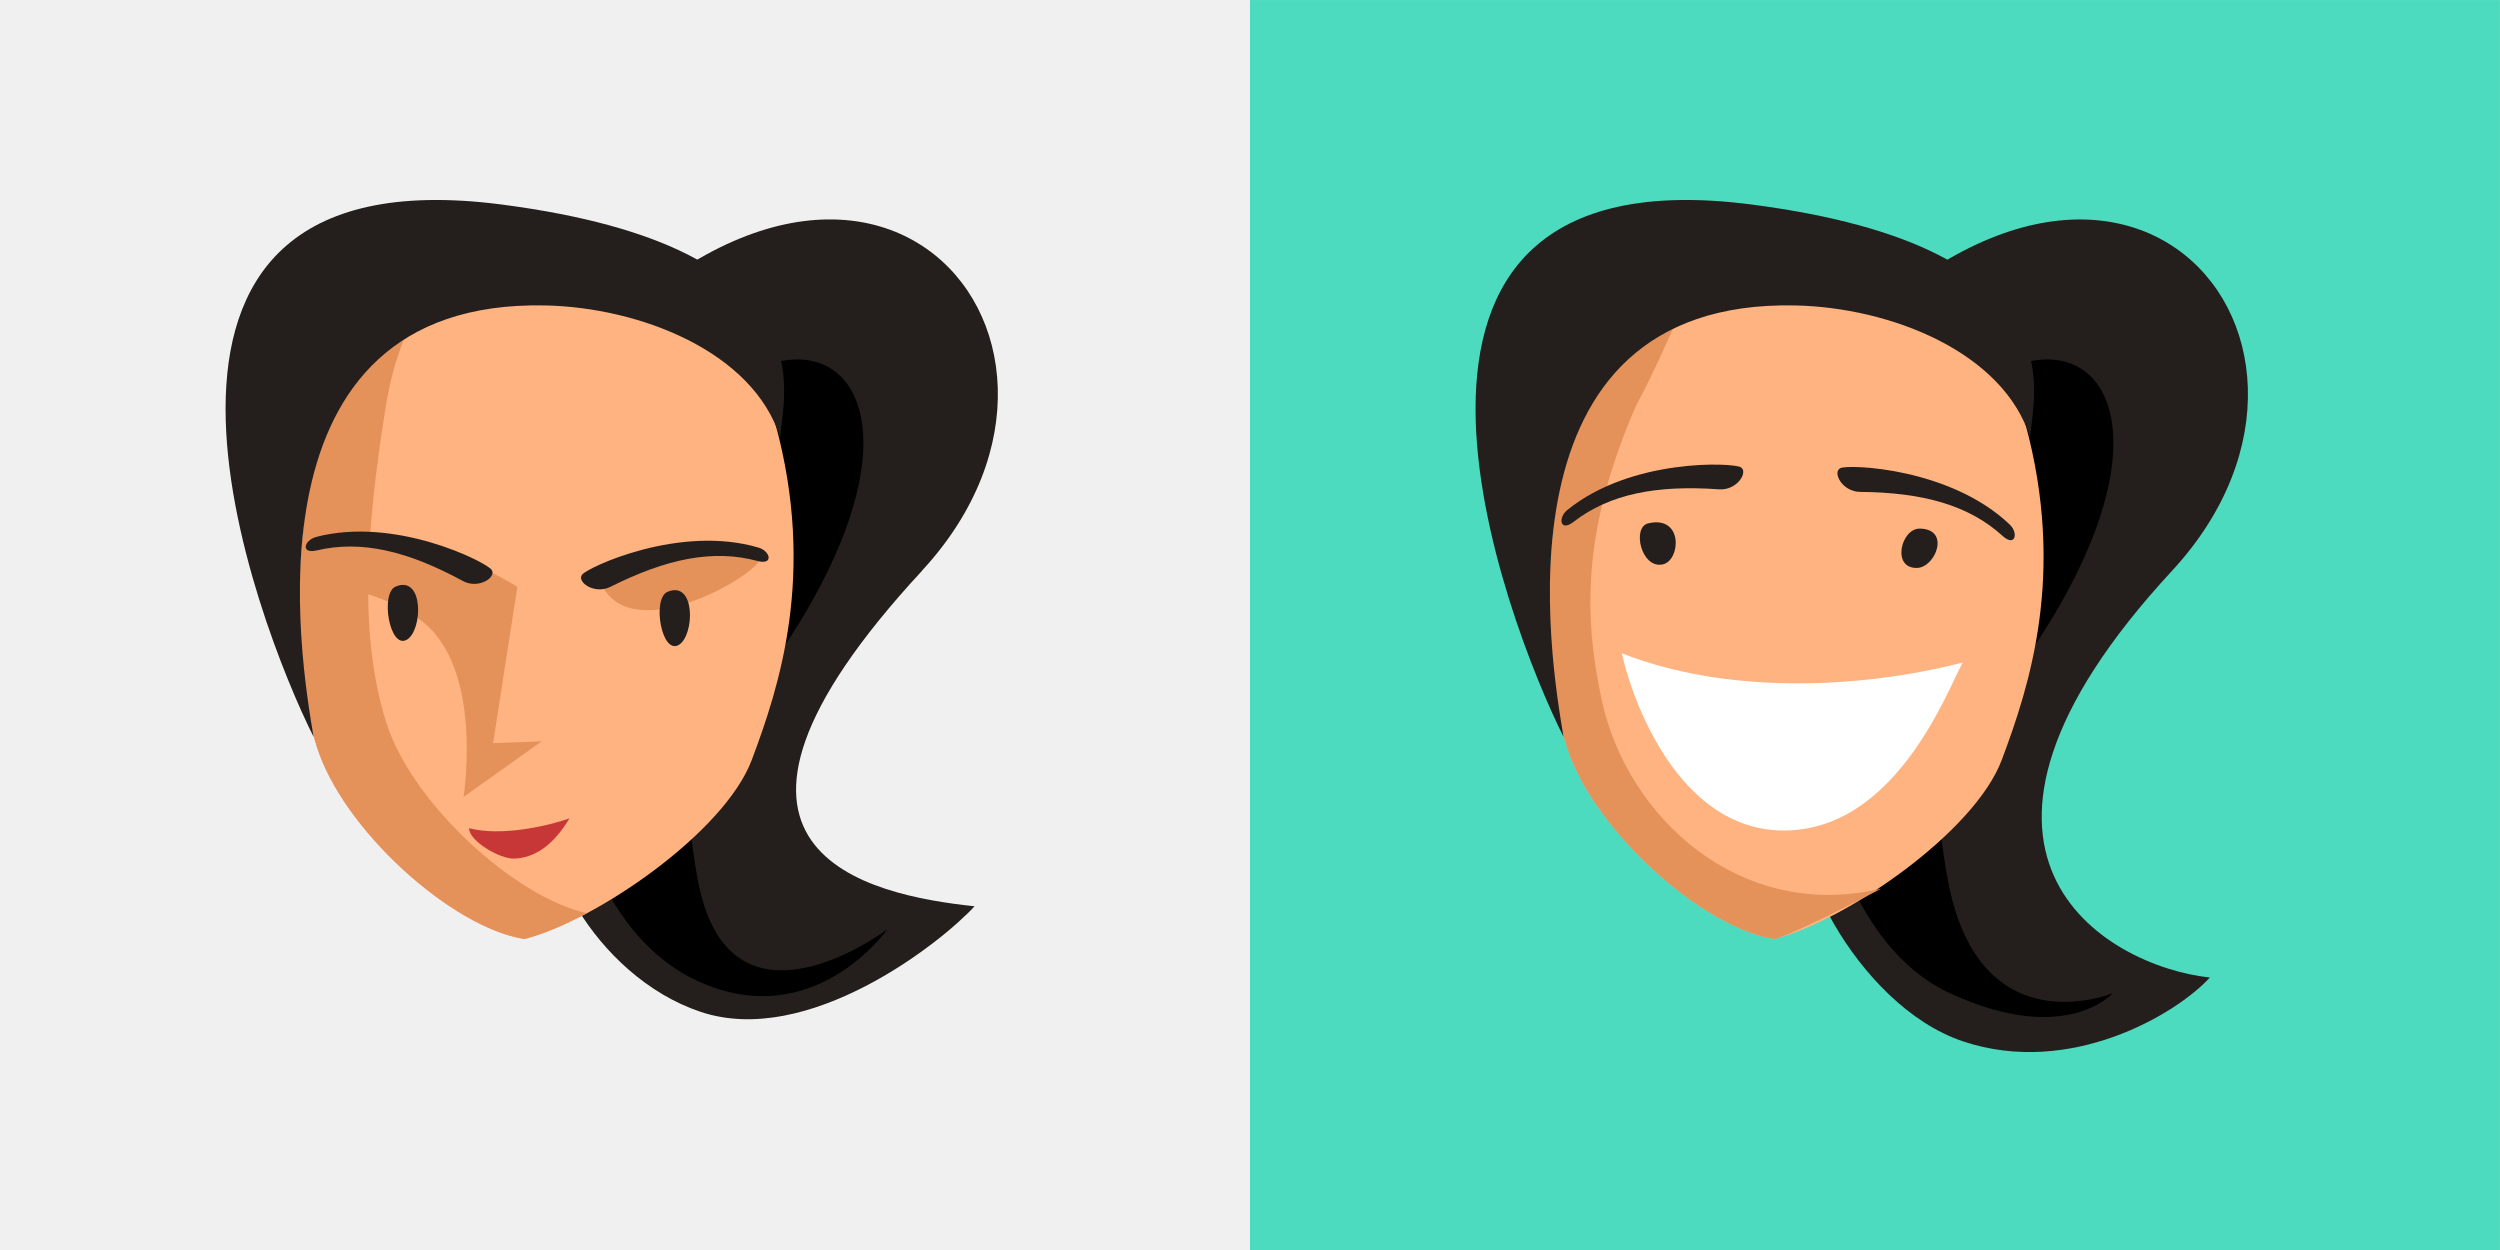
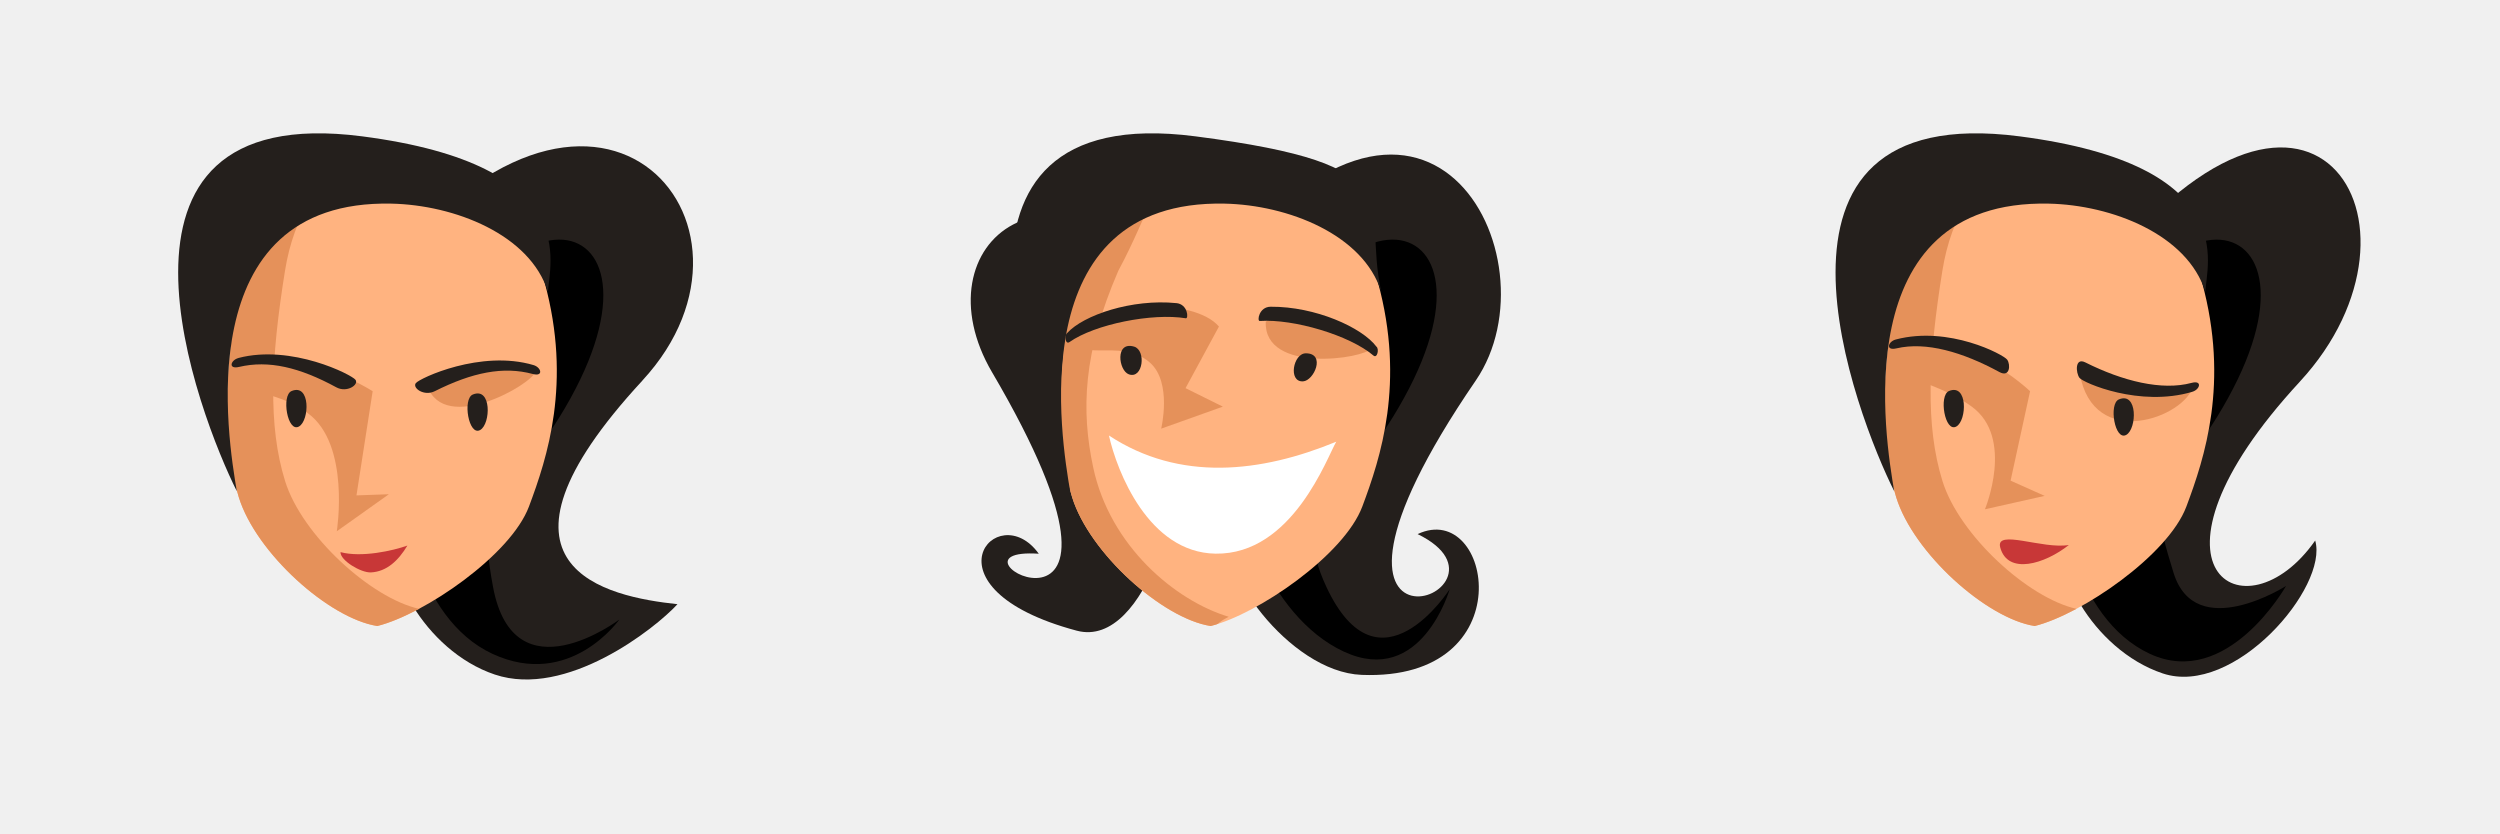
- <svg xmlns="http://www.w3.org/2000/svg" width="180" height="90" viewBox="0 0 47.625 23.812" version="1.1" id="svg8">
+ <svg xmlns="http://www.w3.org/2000/svg" width="270" height="90" viewBox="0 0 71.438 23.812" version="1.1" id="svg8">
  <defs id="defs2" />
  <g id="layer1" transform="translate(0,-273.1875)">
-     <path style="fill:#241f1c;stroke:none;stroke-width:0.456px;stroke-linecap:butt;stroke-linejoin:miter;stroke-opacity:1" d="m 17.564,284.061 c -4.968,5.373 -0.995,6.178 1.001,6.391 -0.64,0.699 -3.176,2.696 -5.218,2.011 -2.042,-0.684 -3.305,-3.193 -2.696,-4.037 1.062,-1.47 1.198,-3.142 1.198,-3.947 0,-0.805 -1.836,-1.247 -1.855,-3.24 6.115,-8.079 11.758,-1.71 7.569,2.821 z" id="path4500" />
-     <path style="fill:#000000;fill-opacity:1;stroke:none;stroke-width:0.265px;stroke-linecap:butt;stroke-linejoin:miter;stroke-opacity:1" d="m 10.782,286.417 c -0.215,1.024 0.284,4.429 2.5,5.455 2.216,1.025 3.623,-0.982 3.623,-0.982 0,0 -3.014,2.274 -3.61,-0.934 -0.595,-3.208 0.523,-2.324 2.216,-5.391 3.268,-5.92 -2.924,-6.763 -4.729,1.852 z" id="path4508" />
-     <path style="fill:#ffb380;stroke-width:0.456" d="m 10.47,277.502 c 2.416,-0.078 3.518,0.881 4.3,3.753 0.782,2.873 0.075,5.011 -0.447,6.405 -0.522,1.394 -2.991,3.08 -4.335,3.415 -1.377,-0.214 -3.463,-2.085 -3.957,-3.678 -0.494,-1.593 -0.409,-3.484 -0.003,-6.012 0.407,-2.528 2.027,-3.805 4.442,-3.884 z" id="rect3682" />
-     <path style="fill:#e5915a;fill-opacity:1;stroke-width:0.456" d="m 9.474,277.615 c -1.862,0.365 -3.099,1.609 -3.447,3.771 -0.406,2.528 -0.492,4.419 0.003,6.012 0.494,1.593 2.581,3.464 3.958,3.678 0.342,-0.085 0.756,-0.259 1.193,-0.492 -1.374,-0.303 -3.349,-2.104 -3.828,-3.649 -0.494,-1.593 -0.409,-3.484 -0.003,-6.012 0.257,-1.599 1.001,-2.696 2.124,-3.308 z" id="rect3682-1" />
-     <path style="fill:#241f1c;stroke:none;stroke-width:0.456px;stroke-linecap:butt;stroke-linejoin:miter;stroke-opacity:1" d="m 5.973,287.22 c -0.243,-1.44 -1.419,-8.339 4.418,-8.214 1.798,0.038 3.961,0.879 4.473,2.522 0.026,-0.758 1.038,-3.621 -5.31,-4.445 -8.193,-1.064 -4.631,8.047 -3.582,10.138 z" id="path4498" />
-     <path style="fill:#c83737;stroke:none;stroke-width:0.632px;stroke-linecap:butt;stroke-linejoin:miter;stroke-opacity:1" d="m 9.806,289.544 c -0.287,0.014 -0.882,-0.347 -0.869,-0.58 0.603,0.162 1.5,-0.04 1.911,-0.187 -0.257,0.43 -0.593,0.745 -1.042,0.767 z" id="path3685" />
-     <path style="fill:#e5915a;fill-opacity:1;stroke:none;stroke-width:0.265px;stroke-linecap:butt;stroke-linejoin:miter;stroke-opacity:1" d="m 9.856,284.366 -0.463,2.977 0.926,-0.033 -1.488,1.058 c 0,0 0.397,-2.48 -0.827,-3.373 -1.224,-0.893 -2.568,-0.434 -2.051,-1.422 1.84,-0.548 3.903,0.794 3.903,0.794 z" id="path4542" />
-     <path style="fill:#241f1c;stroke:none;stroke-width:0.456px;stroke-linecap:butt;stroke-linejoin:miter;stroke-opacity:1" d="m 6.018,283.417 c 1.52,-0.399 3.245,0.481 3.347,0.624 0.101,0.142 -0.248,0.377 -0.548,0.214 -1.052,-0.572 -1.933,-0.782 -2.78,-0.583 -0.32,0.075 -0.241,-0.196 -0.018,-0.254 z" id="path4492" />
-     <path style="fill:#e5915a;fill-opacity:1;stroke:none;stroke-width:0.265px;stroke-linecap:butt;stroke-linejoin:miter;stroke-opacity:1" d="m 11.412,284.208 c 0.493,1.414 3.022,-0.054 3.087,-0.398 -0.258,-0.249 -2.583,-0.387 -3.087,0.398 z" id="path4544" />
-     <path id="path4494" d="m 14.453,283.62 c -1.506,-0.448 -3.259,0.376 -3.365,0.515 -0.106,0.139 0.236,0.384 0.541,0.231 1.07,-0.537 1.957,-0.719 2.798,-0.493 0.318,0.086 0.247,-0.188 0.026,-0.253 z" style="fill:#241f1c;stroke:none;stroke-width:0.456px;stroke-linecap:butt;stroke-linejoin:miter;stroke-opacity:1" />
-     <path style="fill:#241f1c;stroke:none;stroke-width:0.377px;stroke-linecap:butt;stroke-linejoin:miter;stroke-opacity:1" d="m 7.538,284.361 c -0.298,0.124 -0.118,1.202 0.212,1.013 0.304,-0.174 0.33,-1.239 -0.212,-1.013 z" id="path4504" />
-     <path id="path4506" d="m 12.717,284.461 c -0.298,0.124 -0.118,1.202 0.212,1.013 0.304,-0.174 0.33,-1.239 -0.212,-1.013 z" style="fill:#241f1c;stroke:none;stroke-width:0.377px;stroke-linecap:butt;stroke-linejoin:miter;stroke-opacity:1" />
-     <rect ry="0" y="273.188" x="23.812" height="23.812" width="23.812" id="rect4602" style="fill:#4cdbbe;fill-opacity:1;stroke:none;stroke-width:0.265" />
-     <path id="path4604" d="m 41.377,284.061 c -4.968,5.373 -1.276,7.534 0.721,7.748 -0.64,0.699 -2.661,1.901 -4.703,1.216 -2.042,-0.684 -3.539,-3.754 -2.93,-4.598 1.062,-1.47 1.198,-3.142 1.198,-3.947 0,-0.805 -1.836,-1.247 -1.855,-3.24 6.115,-8.079 11.758,-1.71 7.569,2.821 z" style="fill:#241f1c;stroke:none;stroke-width:0.456px;stroke-linecap:butt;stroke-linejoin:miter;stroke-opacity:1" />
-     <path id="path4606" d="m 34.594,286.417 c -0.215,1.024 0.331,4.663 2.547,5.689 2.216,1.025 3.109,-2e-5 3.109,-2e-5 0,0 -2.547,1.058 -3.142,-2.15 -0.595,-3.208 0.523,-2.324 2.216,-5.391 3.268,-5.92 -2.924,-6.763 -4.729,1.852 z" style="fill:#000000;fill-opacity:1;stroke:none;stroke-width:0.265px;stroke-linecap:butt;stroke-linejoin:miter;stroke-opacity:1" />
-     <path id="path4608" d="m 34.282,277.502 c 2.416,-0.078 3.518,0.881 4.3,3.753 0.782,2.873 0.075,5.011 -0.447,6.405 -0.522,1.394 -2.991,3.08 -4.335,3.415 -1.377,-0.214 -3.463,-2.085 -3.957,-3.678 -0.494,-1.593 -0.409,-3.484 -0.003,-6.012 0.407,-2.528 2.027,-3.805 4.442,-3.884 z" style="fill:#ffb380;stroke-width:0.456" />
-     <path id="path4610" d="m 33.287,277.615 c -1.862,0.365 -3.099,1.609 -3.447,3.771 -0.406,2.528 -0.492,4.419 0.003,6.012 0.494,1.593 2.581,3.464 3.958,3.678 0.342,-0.085 1.598,-0.727 2.035,-0.96 -2.684,0.632 -4.846,-1.356 -5.325,-3.602 -0.348,-1.631 -0.362,-3.25 0.652,-5.591 0.912,-1.693 1.001,-2.696 2.124,-3.308 z" style="fill:#e5915a;fill-opacity:1;stroke-width:0.456" />
-     <path id="path4612" d="m 29.785,287.22 c -0.243,-1.44 -1.419,-8.339 4.418,-8.214 1.798,0.038 3.961,0.879 4.473,2.522 0.026,-0.758 1.038,-3.621 -5.31,-4.445 -8.193,-1.064 -4.631,8.047 -3.582,10.138 z" style="fill:#241f1c;stroke:none;stroke-width:0.456px;stroke-linecap:butt;stroke-linejoin:miter;stroke-opacity:1" />
-     <path id="path4614" d="m 30.895,285.632 c 1.959,0.77 4.448,0.698 6.496,0.177 -0.257,0.43 -1.248,3.233 -3.45,3.199 -1.914,-0.03 -2.819,-2.354 -3.046,-3.376 z" style="fill:#ffffff;stroke:none;stroke-width:0.632px;stroke-linecap:butt;stroke-linejoin:miter;stroke-opacity:1" />
-     <path id="path4618" d="m 29.856,282.904 c 1.219,-0.992 3.154,-0.904 3.305,-0.816 0.151,0.088 -0.07,0.445 -0.411,0.421 -1.194,-0.085 -2.083,0.087 -2.773,0.619 -0.26,0.201 -0.3,-0.079 -0.122,-0.224 z" style="fill:#241f1c;stroke:none;stroke-width:0.456px;stroke-linecap:butt;stroke-linejoin:miter;stroke-opacity:1" />
-     <path style="fill:#241f1c;stroke:none;stroke-width:0.456px;stroke-linecap:butt;stroke-linejoin:miter;stroke-opacity:1" d="m 38.288,283.182 c -1.136,-1.086 -3.071,-1.153 -3.229,-1.077 -0.158,0.076 0.034,0.45 0.376,0.453 1.197,0.01 2.07,0.253 2.714,0.838 0.244,0.221 0.305,-0.055 0.139,-0.213 z" id="path4622" />
-     <path id="path4624" d="m 31.398,283.157 c -0.314,0.074 -0.134,0.871 0.278,0.782 0.342,-0.074 0.396,-0.941 -0.278,-0.782 z" style="fill:#241f1c;stroke:none;stroke-width:0.377px;stroke-linecap:butt;stroke-linejoin:miter;stroke-opacity:1" />
-     <path style="fill:#241f1c;stroke:none;stroke-width:0.377px;stroke-linecap:butt;stroke-linejoin:miter;stroke-opacity:1" d="m 36.576,283.257 c -0.364,-0.008 -0.548,0.767 -0.052,0.749 0.346,-0.013 0.639,-0.735 0.052,-0.749 z" id="path4626" />
+     <path style="fill:#241f1c;stroke:none;stroke-width:0.456px;stroke-linecap:butt;stroke-linejoin:miter;stroke-opacity:1" d="m 28.35,283.827 c 5.24,8.93 -1.931,4.97 1.333,5.183 -1.189,-1.656 -3.477,0.98 1.085,2.199 2.031,0.543 3.233,-4.277 2.623,-5.121 -1.062,-1.47 0.158,-2.253 0.158,-3.058 0,-0.805 0.948,0.858 0.967,-1.135 -4.478,-5.039 -8.308,-1.718 -6.166,1.933 z" id="path4532" />
+     <path style="fill:#241f1c;stroke:none;stroke-width:0.456px;stroke-linecap:butt;stroke-linejoin:miter;stroke-opacity:1" d="m 18.358,284.061 c -4.968,5.373 -0.995,6.178 1.001,6.391 -0.64,0.699 -3.176,2.696 -5.218,2.011 -2.042,-0.684 -3.305,-3.193 -2.696,-4.037 1.062,-1.47 1.198,-3.142 1.198,-3.947 0,-0.805 -1.836,-1.247 -1.855,-3.24 6.115,-8.079 11.758,-1.71 7.569,2.821 z" id="path4500" />
+     <path style="fill:#000000;fill-opacity:1;stroke:none;stroke-width:0.265px;stroke-linecap:butt;stroke-linejoin:miter;stroke-opacity:1" d="m 11.575,286.417 c -0.215,1.024 0.284,4.429 2.5,5.455 2.216,1.025 3.623,-0.982 3.623,-0.982 0,0 -3.014,2.274 -3.61,-0.934 -0.595,-3.208 0.523,-2.324 2.216,-5.391 3.268,-5.92 -2.924,-6.763 -4.729,1.852 z" id="path4508" />
+     <path style="fill:#ffb380;stroke-width:0.456" d="m 11.263,277.502 c 2.416,-0.078 3.518,0.881 4.3,3.753 0.782,2.873 0.075,5.011 -0.447,6.405 -0.522,1.394 -2.991,3.08 -4.335,3.415 -1.377,-0.214 -3.463,-2.085 -3.957,-3.678 -0.494,-1.593 -0.409,-3.484 -0.003,-6.012 0.407,-2.528 2.027,-3.805 4.442,-3.884 z" id="rect3682" />
+     <path style="fill:#e5915a;fill-opacity:1;stroke-width:0.456" d="m 10.268,277.615 c -1.862,0.365 -3.099,1.609 -3.447,3.771 -0.406,2.528 -0.492,4.419 0.003,6.012 0.494,1.593 2.581,3.464 3.958,3.678 0.342,-0.085 0.756,-0.259 1.193,-0.492 -1.374,-0.303 -3.349,-2.104 -3.828,-3.649 -0.494,-1.593 -0.409,-3.484 -0.003,-6.012 0.257,-1.599 1.001,-2.696 2.124,-3.308 z" id="rect3682-1" />
+     <path style="fill:#241f1c;stroke:none;stroke-width:0.456px;stroke-linecap:butt;stroke-linejoin:miter;stroke-opacity:1" d="m 6.767,287.22 c -0.243,-1.44 -1.419,-8.339 4.418,-8.214 1.798,0.038 3.961,0.879 4.473,2.522 0.026,-0.758 1.038,-3.621 -5.31,-4.445 -8.193,-1.064 -4.631,8.047 -3.582,10.138 z" id="path4498" />
+     <path style="fill:#c83737;stroke:none;stroke-width:0.632px;stroke-linecap:butt;stroke-linejoin:miter;stroke-opacity:1" d="m 10.599,289.544 c -0.287,0.014 -0.882,-0.347 -0.869,-0.58 0.603,0.162 1.5,-0.04 1.911,-0.187 -0.257,0.43 -0.593,0.745 -1.042,0.767 z" id="path3685" />
+     <path style="fill:#e5915a;fill-opacity:1;stroke:none;stroke-width:0.265px;stroke-linecap:butt;stroke-linejoin:miter;stroke-opacity:1" d="m 10.649,284.366 -0.463,2.977 0.926,-0.033 -1.488,1.058 c 0,0 0.397,-2.48 -0.827,-3.373 -1.224,-0.893 -2.568,-0.434 -2.051,-1.422 1.84,-0.548 3.903,0.794 3.903,0.794 z" id="path4542" />
+     <path style="fill:#241f1c;stroke:none;stroke-width:0.456px;stroke-linecap:butt;stroke-linejoin:miter;stroke-opacity:1" d="m 6.812,283.417 c 1.52,-0.399 3.245,0.481 3.347,0.624 0.101,0.142 -0.248,0.377 -0.548,0.214 -1.052,-0.572 -1.933,-0.782 -2.78,-0.583 -0.32,0.075 -0.241,-0.196 -0.018,-0.254 z" id="path4492" />
+     <path style="fill:#e5915a;fill-opacity:1;stroke:none;stroke-width:0.265px;stroke-linecap:butt;stroke-linejoin:miter;stroke-opacity:1" d="m 12.206,284.208 c 0.493,1.414 3.022,-0.054 3.087,-0.398 -0.258,-0.249 -2.583,-0.387 -3.087,0.398 z" id="path4544" />
+     <path id="path4494" d="m 15.247,283.62 c -1.506,-0.448 -3.259,0.376 -3.365,0.515 -0.106,0.139 0.236,0.384 0.541,0.231 1.07,-0.537 1.957,-0.719 2.798,-0.493 0.318,0.086 0.247,-0.188 0.026,-0.253 z" style="fill:#241f1c;stroke:none;stroke-width:0.456px;stroke-linecap:butt;stroke-linejoin:miter;stroke-opacity:1" />
+     <path style="fill:#241f1c;stroke:none;stroke-width:0.377px;stroke-linecap:butt;stroke-linejoin:miter;stroke-opacity:1" d="m 8.332,284.361 c -0.298,0.124 -0.118,1.202 0.212,1.013 0.304,-0.174 0.33,-1.239 -0.212,-1.013 z" id="path4504" />
+     <path id="path4506" d="m 13.51,284.461 c -0.298,0.124 -0.118,1.202 0.212,1.013 0.304,-0.174 0.33,-1.239 -0.212,-1.013 z" style="fill:#241f1c;stroke:none;stroke-width:0.377px;stroke-linecap:butt;stroke-linejoin:miter;stroke-opacity:1" />
+     <path id="path4604" d="m 42.17,284.061 c -6.082,8.883 1.744,6.046 -1.661,4.388 2.124,-1.002 3.056,4.207 -1.599,4.023 -2.101,-0.083 -4.262,-3.201 -3.652,-4.045 1.062,-1.47 1.198,-3.142 1.198,-3.947 0,-0.805 -1.836,-1.247 -1.855,-3.24 6.115,-8.079 9.961,-0.671 7.569,2.821 z" style="fill:#241f1c;stroke:none;stroke-width:0.456px;stroke-linecap:butt;stroke-linejoin:miter;stroke-opacity:1" />
+     <path id="path4606" d="m 35.388,286.417 c -0.215,1.024 0.798,4.366 3.014,5.391 2.216,1.025 3.024,-1.786 3.024,-1.786 0,0 -2.019,3.162 -3.525,-0.066 -1.062,-2.277 0.523,-2.324 2.216,-5.391 3.268,-5.92 -2.924,-6.763 -4.729,1.852 z" style="fill:#000000;fill-opacity:1;stroke:none;stroke-width:0.265px;stroke-linecap:butt;stroke-linejoin:miter;stroke-opacity:1" />
+     <path id="path4608" d="m 35.076,277.502 c 2.416,-0.078 3.518,0.881 4.3,3.753 0.782,2.873 0.075,5.011 -0.447,6.405 -0.522,1.394 -2.991,3.08 -4.335,3.415 -1.377,-0.214 -3.463,-2.085 -3.957,-3.678 -0.494,-1.593 -0.409,-3.484 -0.003,-6.012 0.407,-2.528 2.027,-3.805 4.442,-3.884 z" style="fill:#ffb380;stroke-width:0.456" />
+     <path id="path4610" d="m 34.081,277.615 c -1.862,0.365 -3.099,1.609 -3.447,3.771 -0.406,2.528 -0.492,4.419 0.003,6.012 0.494,1.593 2.581,3.464 3.958,3.678 0.342,-0.085 0.077,-0.032 0.514,-0.265 -1.527,-0.459 -3.39,-2.018 -3.87,-4.264 -0.348,-1.631 -0.296,-3.283 0.718,-5.624 0.912,-1.693 1.001,-2.696 2.124,-3.308 z" style="fill:#e5915a;fill-opacity:1;stroke-width:0.456" />
+     <path id="path4612" d="m 30.579,287.22 c -0.243,-1.44 -1.419,-8.339 4.418,-8.214 1.798,0.038 3.961,0.879 4.473,2.522 -0.569,-2.587 1.038,-3.621 -5.31,-4.445 -8.193,-1.064 -4.631,8.047 -3.582,10.138 z" style="fill:#241f1c;stroke:none;stroke-width:0.456px;stroke-linecap:butt;stroke-linejoin:miter;stroke-opacity:1" />
+     <path id="path4614" d="m 31.688,285.632 c 2.026,1.332 4.348,1.062 6.496,0.177 -0.257,0.43 -1.248,3.233 -3.45,3.199 -1.914,-0.03 -2.819,-2.354 -3.046,-3.376 z" style="fill:#ffffff;stroke:none;stroke-width:0.632px;stroke-linecap:butt;stroke-linejoin:miter;stroke-opacity:1" />
+     <path id="path4530" d="m 36.169,282.38 c -0.059,1.497 2.831,1.057 3.018,0.761 -0.148,-0.326 -2.261,-1.307 -3.018,-0.761 z" style="fill:#e5915a;fill-opacity:1;stroke:none;stroke-width:0.265px;stroke-linecap:butt;stroke-linejoin:miter;stroke-opacity:1" />
+     <path style="fill:#241f1c;stroke:none;stroke-width:0.456px;stroke-linecap:butt;stroke-linejoin:miter;stroke-opacity:1" d="m 36.309,281.952 c -0.335,0.002 -0.394,0.412 -0.312,0.407 0.969,-0.066 2.574,0.411 3.248,0.987 0.112,0.096 0.17,-0.19 0.087,-0.253 -0.412,-0.55 -1.748,-1.15 -3.023,-1.141 z" id="path4622" />
+     <path style="fill:#241f1c;stroke:none;stroke-width:0.377px;stroke-linecap:butt;stroke-linejoin:miter;stroke-opacity:1" d="m 37.317,283.283 c -0.364,-0.002 -0.516,0.823 -0.084,0.802 0.314,-0.015 0.661,-0.799 0.084,-0.802 z" id="path4626" />
+     <path id="path4528" d="m 34.831,282.519 -0.954,1.76 1.066,0.528 -1.762,0.629 c 0,0 0.318,-1.315 -0.315,-1.881 -0.879,-0.787 -2.24,0.155 -2.148,-0.942 0.633,-0.86 3.404,-0.931 4.113,-0.095 z" style="fill:#e5915a;fill-opacity:1;stroke:none;stroke-width:0.265px;stroke-linecap:butt;stroke-linejoin:miter;stroke-opacity:1" />
+     <path id="path4524" d="m 33.613,281.848 c 0.334,0.033 0.354,0.447 0.273,0.434 -0.959,-0.157 -2.601,0.169 -3.326,0.68 -0.121,0.085 -0.151,-0.205 -0.063,-0.26 0.461,-0.509 1.847,-0.981 3.116,-0.853 z" style="fill:#241f1c;stroke:none;stroke-width:0.456px;stroke-linecap:butt;stroke-linejoin:miter;stroke-opacity:1" />
+     <path id="path4526" d="m 32.408,283.092 c 0.349,0.103 0.257,0.936 -0.15,0.792 -0.296,-0.105 -0.403,-0.955 0.15,-0.792 z" style="fill:#241f1c;stroke:none;stroke-width:0.377px;stroke-linecap:butt;stroke-linejoin:miter;stroke-opacity:1" />
+     <path id="path4534" d="m 65.718,284.094 c -4.968,5.373 -1.557,7.401 0.439,4.539 0.386,1.328 -2.316,4.482 -4.358,3.797 -2.042,-0.684 -3.305,-3.193 -2.696,-4.037 1.062,-1.47 0.901,-3.076 0.901,-3.881 0,-0.805 -0.15,-1.247 -0.169,-3.24 6.115,-8.079 10.072,-1.71 5.883,2.821 z" style="fill:#241f1c;stroke:none;stroke-width:0.456px;stroke-linecap:butt;stroke-linejoin:miter;stroke-opacity:1" />
+     <path id="path4536" d="m 58.936,286.417 c -0.215,1.024 0.284,4.429 2.5,5.455 2.216,1.025 3.888,-1.941 3.888,-1.941 0,0 -2.584,1.646 -3.213,-0.371 -0.97,-3.115 -0.139,-1.927 1.554,-4.994 3.268,-5.92 -2.924,-6.763 -4.729,1.852 z" style="fill:#000000;fill-opacity:1;stroke:none;stroke-width:0.265px;stroke-linecap:butt;stroke-linejoin:miter;stroke-opacity:1" />
+     <path id="path4538" d="m 58.624,277.502 c 2.416,-0.078 3.518,0.881 4.3,3.753 0.782,2.873 0.075,5.011 -0.447,6.405 -0.522,1.394 -2.991,3.08 -4.335,3.415 -1.377,-0.214 -3.463,-2.085 -3.957,-3.678 -0.494,-1.593 -0.409,-3.484 -0.003,-6.012 0.407,-2.528 2.027,-3.805 4.442,-3.884 z" style="fill:#ffb380;stroke-width:0.456" />
+     <path id="path4540" d="m 57.628,277.615 c -1.862,0.365 -3.099,1.609 -3.447,3.771 -0.406,2.528 -0.492,4.419 0.003,6.012 0.494,1.593 2.581,3.464 3.958,3.678 0.342,-0.085 0.756,-0.259 1.193,-0.492 -1.374,-0.303 -3.349,-2.104 -3.828,-3.649 -0.494,-1.593 -0.409,-3.484 -0.003,-6.012 0.257,-1.599 1.001,-2.696 2.124,-3.308 z" style="fill:#e5915a;fill-opacity:1;stroke-width:0.456" />
+     <path id="path4543" d="m 54.127,287.22 c -0.243,-1.44 -1.419,-8.339 4.418,-8.214 1.798,0.038 3.961,0.879 4.473,2.522 0.026,-0.758 1.038,-3.621 -5.31,-4.445 -8.193,-1.064 -4.631,8.047 -3.582,10.138 z" style="fill:#241f1c;stroke:none;stroke-width:0.456px;stroke-linecap:butt;stroke-linejoin:miter;stroke-opacity:1" />
+     <path id="path4545" d="m 57.157,288.831 c -0.146,-0.539 1.219,0.059 1.961,-0.071 -0.683,0.544 -1.746,0.867 -1.961,0.071 z" style="fill:#c83737;stroke:none;stroke-width:0.632px;stroke-linecap:butt;stroke-linejoin:miter;stroke-opacity:1" />
+     <path id="path4547" d="m 58.01,284.366 -0.557,2.556 0.973,0.435 -1.706,0.383 c 0,0 0.849,-2.039 -0.375,-2.932 -1.224,-0.893 -2.568,-0.715 -2.051,-1.703 1.84,-0.548 3.716,1.262 3.716,1.262 z" style="fill:#e5915a;fill-opacity:1;stroke:none;stroke-width:0.265px;stroke-linecap:butt;stroke-linejoin:miter;stroke-opacity:1" />
+     <path id="path4549" d="m 54.173,282.888 c 1.52,-0.399 3.082,0.434 3.183,0.577 0.101,0.142 0.079,0.517 -0.221,0.354 -1.052,-0.572 -2.097,-0.876 -2.944,-0.677 -0.32,0.075 -0.241,-0.196 -0.018,-0.254 z" style="fill:#241f1c;stroke:none;stroke-width:0.456px;stroke-linecap:butt;stroke-linejoin:miter;stroke-opacity:1" />
+     <path id="path4551" d="m 59.427,283.854 c 0.392,2.243 3.019,1.259 3.249,0.354 -0.654,0.148 -2.418,-0.063 -3.249,-0.354 z" style="fill:#e5915a;fill-opacity:1;stroke:none;stroke-width:0.265px;stroke-linecap:butt;stroke-linejoin:miter;stroke-opacity:1" />
+     <path style="fill:#241f1c;stroke:none;stroke-width:0.456px;stroke-linecap:butt;stroke-linejoin:miter;stroke-opacity:1" d="m 62.647,284.383 c -1.506,0.448 -3.119,-0.259 -3.225,-0.398 -0.106,-0.139 -0.139,-0.595 0.167,-0.442 1.07,0.537 2.191,0.813 3.032,0.586 0.318,-0.086 0.247,0.188 0.026,0.253 z" id="path4553" />
+     <path id="path4555" d="m 55.692,284.361 c -0.298,0.124 -0.118,1.202 0.212,1.013 0.304,-0.174 0.33,-1.239 -0.212,-1.013 z" style="fill:#241f1c;stroke:none;stroke-width:0.377px;stroke-linecap:butt;stroke-linejoin:miter;stroke-opacity:1" />
+     <path style="fill:#241f1c;stroke:none;stroke-width:0.377px;stroke-linecap:butt;stroke-linejoin:miter;stroke-opacity:1" d="m 60.548,284.6 c -0.298,0.124 -0.118,1.202 0.212,1.013 0.304,-0.174 0.33,-1.239 -0.212,-1.013 z" id="path4557" />
  </g>
</svg>
